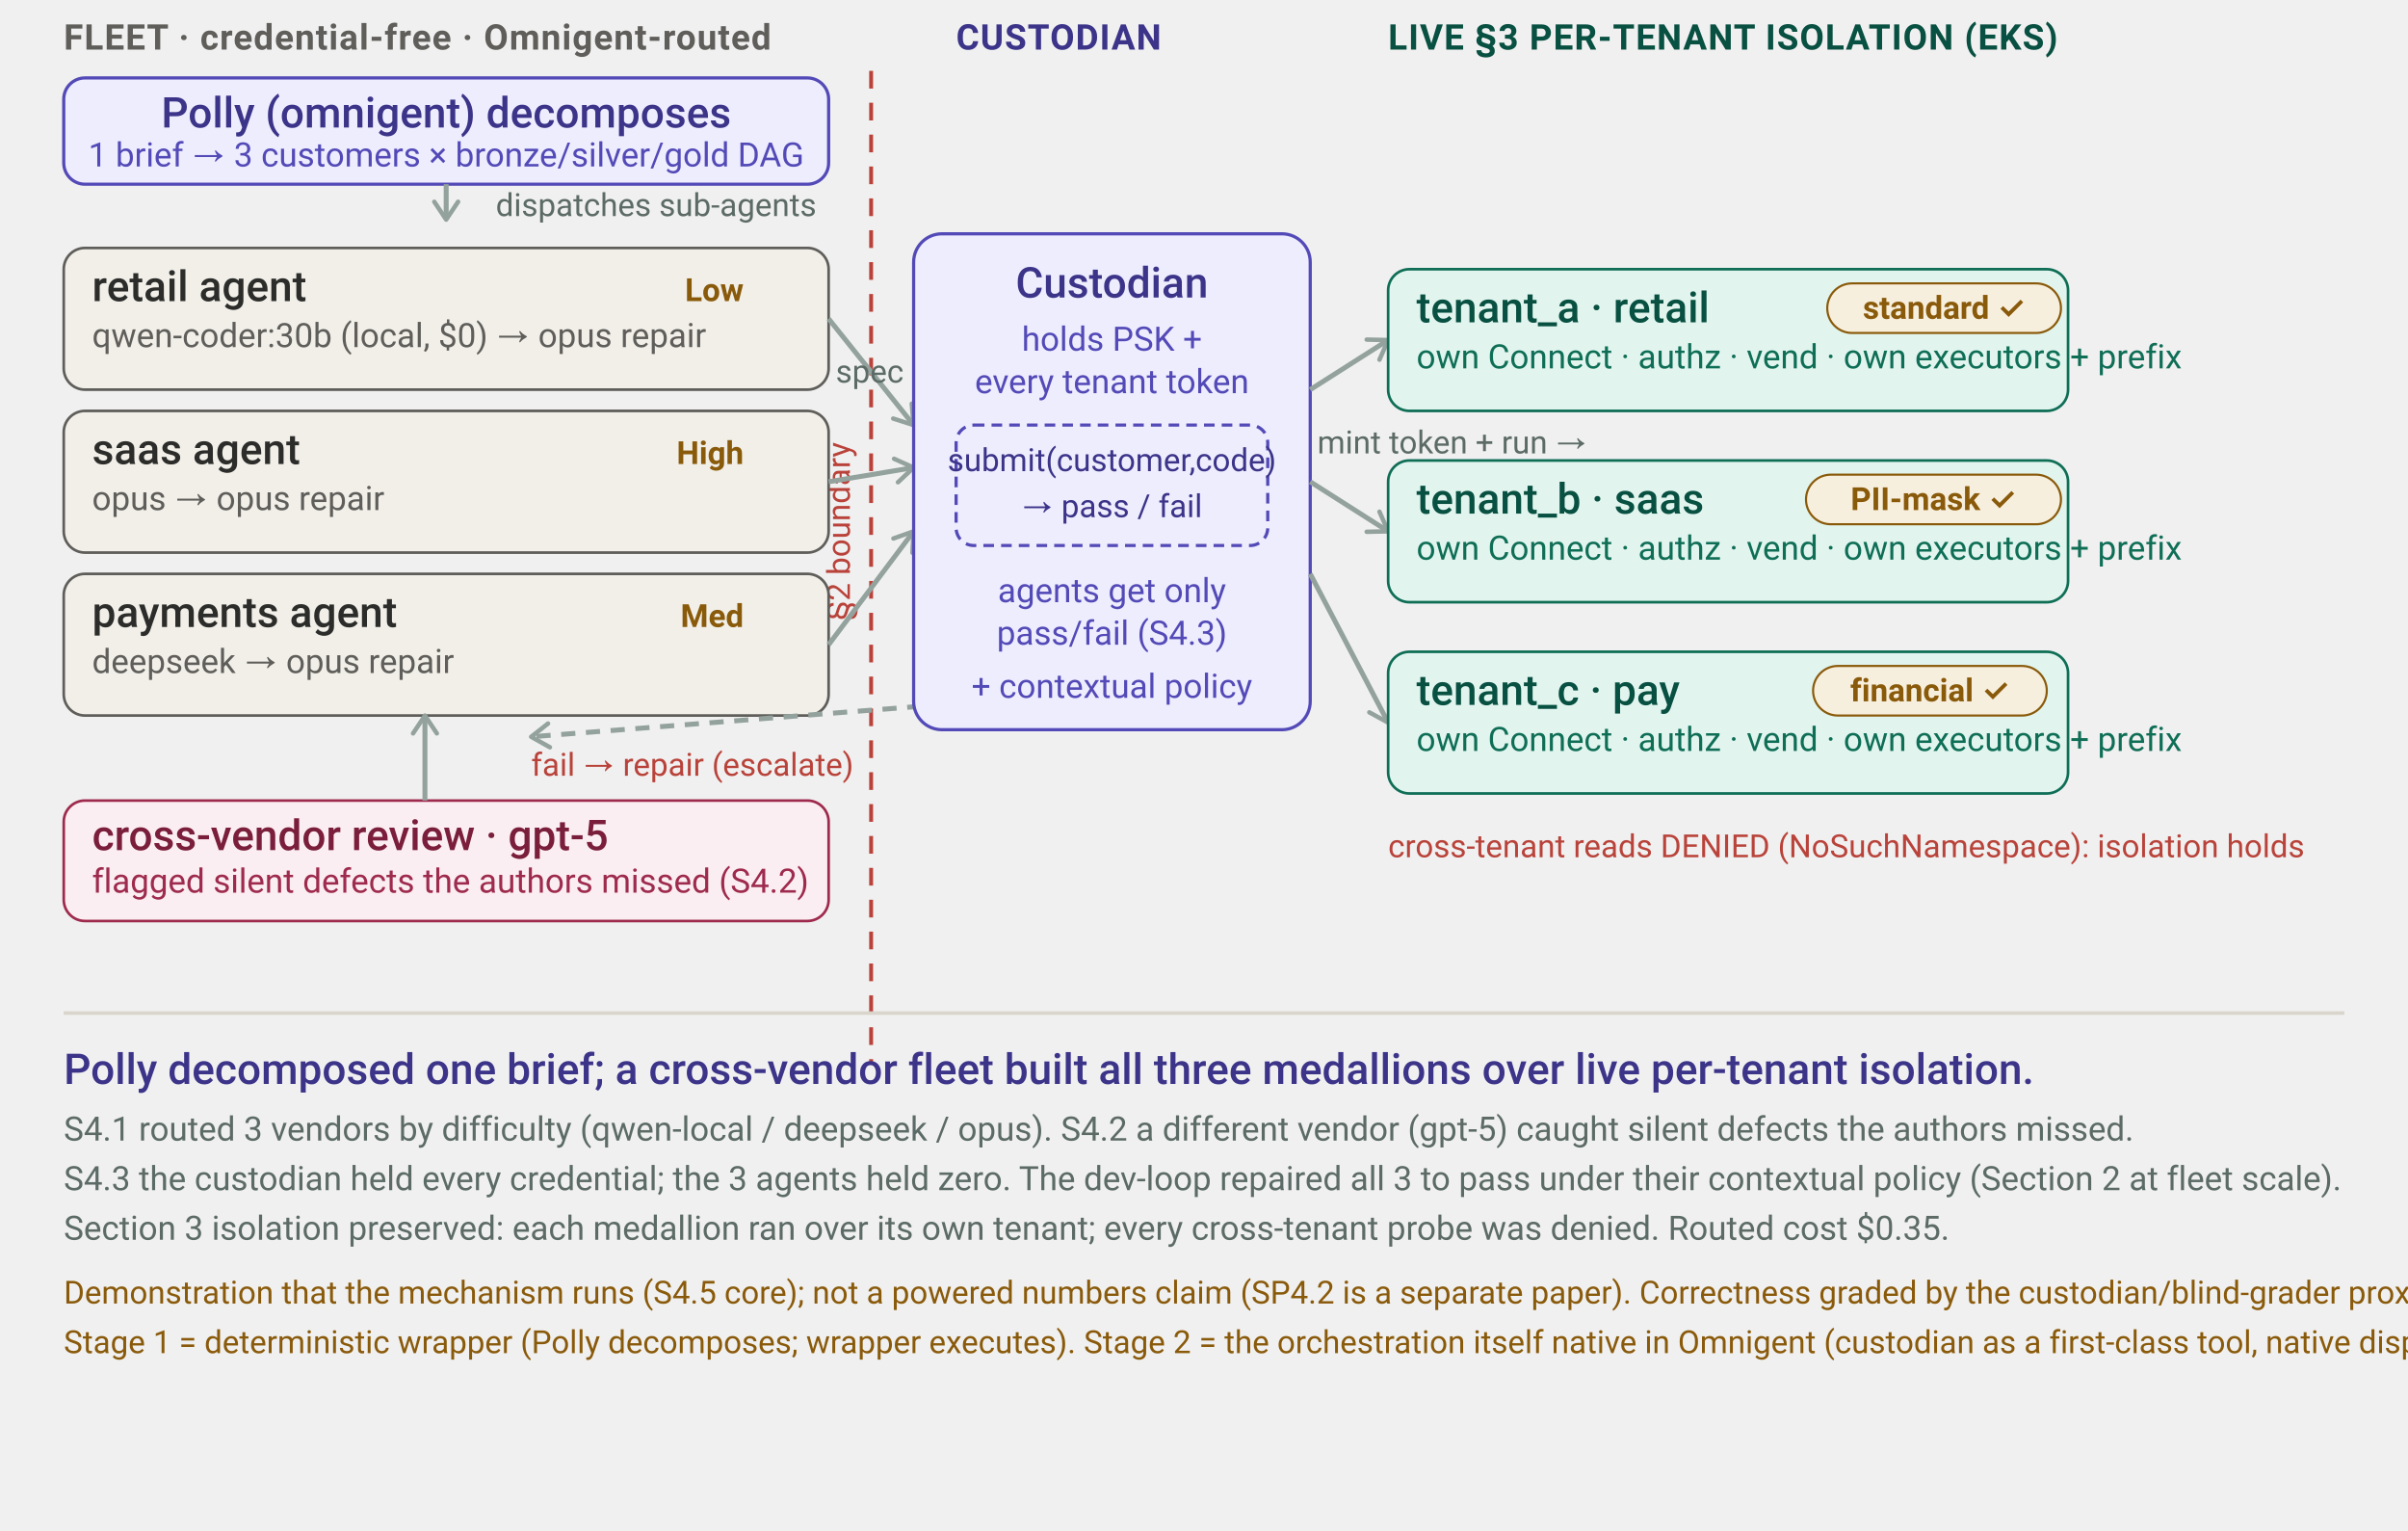
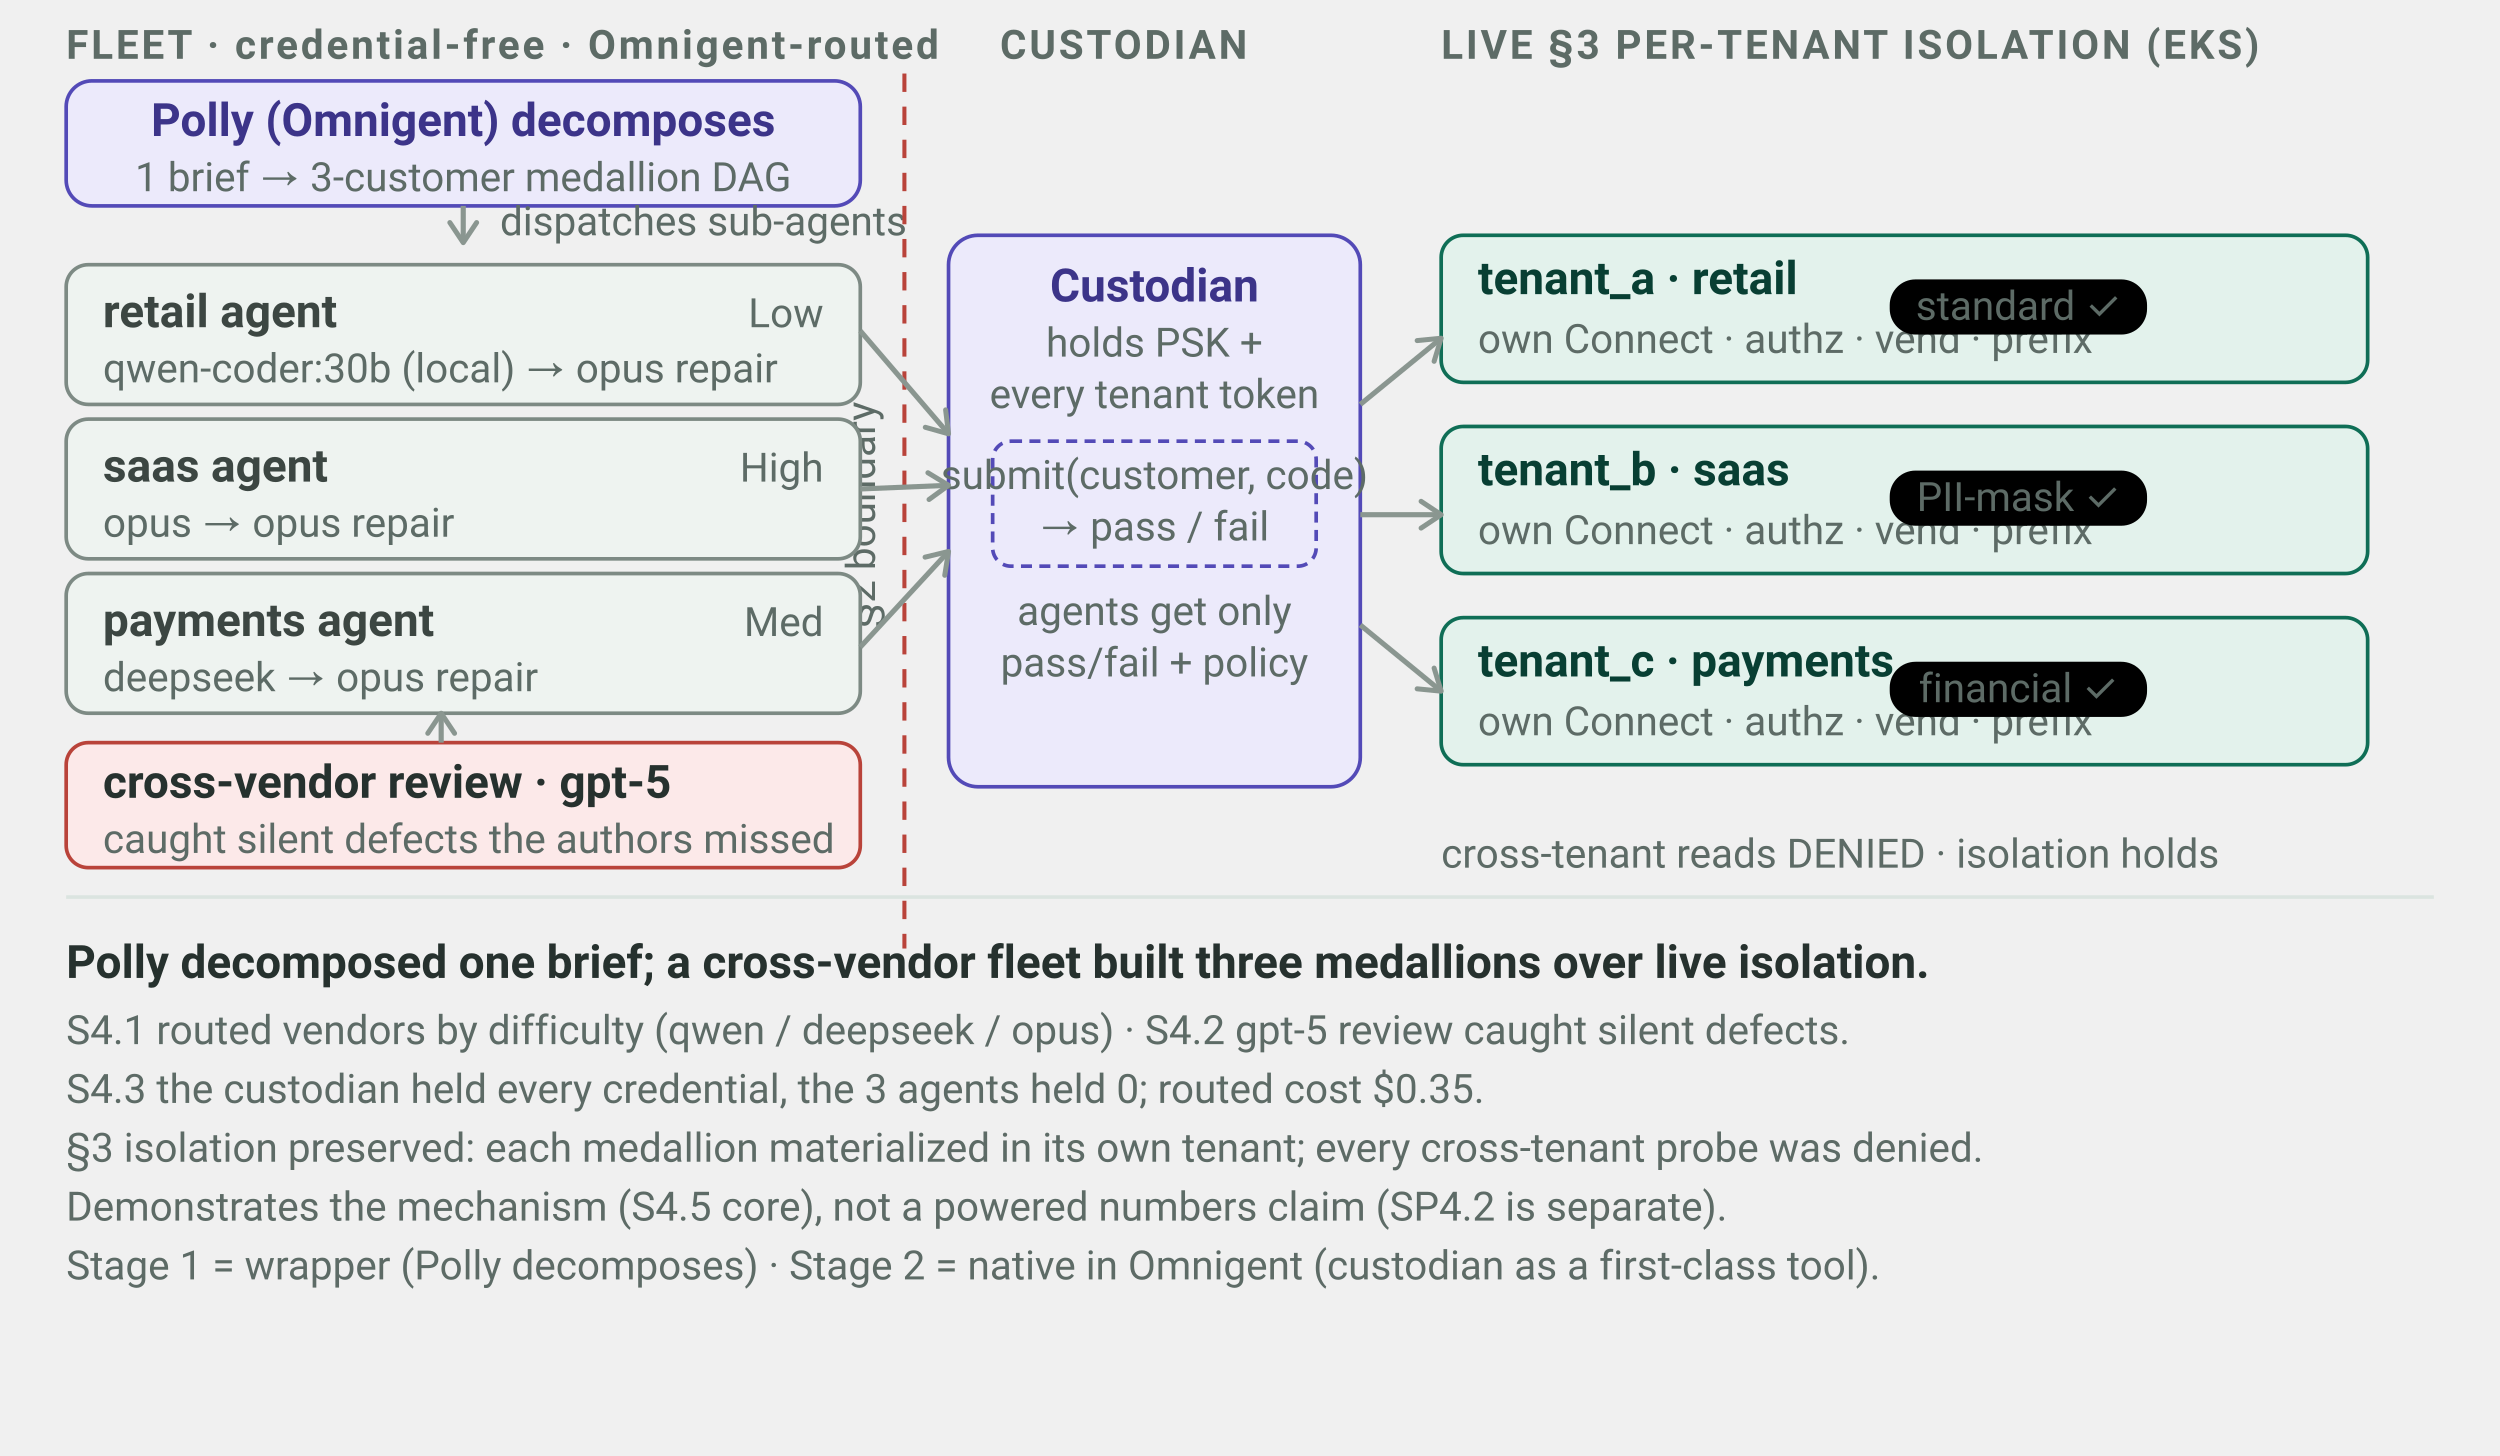
- <svg xmlns="http://www.w3.org/2000/svg" width="100%" viewBox="0 0 680 432" role="img" font-family="ui-sans-serif, system-ui, sans-serif">
+ <svg xmlns="http://www.w3.org/2000/svg" width="100%" viewBox="0 0 680 396" role="img" font-family="ui-sans-serif, system-ui, sans-serif">
  <style>
  text{font-family:ui-sans-serif,system-ui,-apple-system,"Segoe UI",Roboto,Helvetica,Arial,sans-serif}
-   .th{font-size:12px;font-weight:500}.ts{font-size:9.5px}.tn{font-size:9px}
-   .lab{font-size:10px;font-weight:600;letter-spacing:.03em}
-   .arr{stroke:#93a29d;stroke-width:1.4;fill:none}
-   .att rect{fill:#F1EFE8;stroke:#5F5E5A;stroke-width:.75}.att .th{fill:#2C2C2A}.att .ts{fill:#5F5E5A}
-   .cus rect{fill:#EEEDFE;stroke:#534AB7;stroke-width:.9}.cus .th{fill:#3C3489}.cus .ts{fill:#534AB7}
-   .cat rect{fill:#E1F5EE;stroke:#0F6E56;stroke-width:.75}.cat .th{fill:#085041}.cat .ts{fill:#0F6E56}
-   .pol{fill:#F7EFDD;stroke:#8a5a0b;stroke-width:.6}.polt{font-size:9px;font-weight:600;fill:#8a5a0b}
-   .rev rect{fill:#FBEEF2;stroke:#9E2B4E;stroke-width:.75}.rev .th{fill:#7A1E3B}.rev .ts{fill:#9E2B4E}
+   .kick{font-size:11px;font-weight:700;letter-spacing:.07em;fill:#5d6b66}
+   .h{font-size:12.5px;font-weight:600;fill:#26312e}.sub{font-size:11px;fill:#5d6b66}
+   .arr{stroke:#8a9690;stroke-width:1.4;fill:none}
+   .att rect{fill:#eef3f0;stroke:#7d8a84;stroke-width:1}.att .h{fill:#3c4642}
+   .cus rect{fill:#eceafb;stroke:#534ab7;stroke-width:1}.cus .h{fill:#3c3489}
+   .cat rect{fill:#e3f2ec;stroke:#0f6e56;stroke-width:1}.cat .h{fill:#083f33}
+   .pol rect{fill:#f7efdd;stroke:#8a5a0b;stroke-width:.9}
+   .rev rect{fill:#fce9e9;stroke:#b9433a;stroke-width:1}
</style>
  <defs>
-     <marker id="arrow" viewBox="0 0 10 10" refX="8" refY="5" markerWidth="6" markerHeight="6" orient="auto-start-reverse">
-       <path d="M2 1L8 5L2 9" fill="none" stroke="context-stroke" stroke-width="1.5" stroke-linecap="round" stroke-linejoin="round" />
+     <marker id="arrow" viewBox="0 0 10 10" refX="8" refY="5" markerWidth="6.5" markerHeight="6.5" orient="auto-start-reverse">
+       <path d="M2 1 L8 5 L2 9" fill="none" stroke="context-stroke" stroke-width="1.5" stroke-linecap="round" stroke-linejoin="round" />
    </marker>
  </defs>
-   <text x="18" y="14" class="lab" fill="#5F5E5A">FLEET · credential-free · Omnigent-routed</text>
-   <text x="270" y="14" class="lab" fill="#3C3489">CUSTODIAN</text>
-   <text x="392" y="14" class="lab" fill="#085041">LIVE §3 PER-TENANT ISOLATION (EKS)</text>
+   <text x="18" y="16" class="kick" fill="#3c3489">FLEET · credential-free · Omnigent-routed</text>
+   <text x="272" y="16" class="kick" fill="#3c3489">CUSTODIAN</text>
+   <text x="392" y="16" class="kick" fill="#083f33">LIVE §3 PER-TENANT ISOLATION (EKS)</text>
  <g class="cus">
-     <rect x="18" y="22" width="216" height="30" rx="6" />
-     <text x="126" y="36" class="th" text-anchor="middle">Polly (omnigent) decomposes</text>
-     <text x="126" y="47" class="ts" text-anchor="middle">1 brief → 3 customers × bronze/silver/gold DAG</text>
+     <rect x="18" y="22" width="216" height="34" rx="7" />
+     <text x="126" y="37" class="h" text-anchor="middle" fill="#3c3489">Polly (Omnigent) decomposes</text>
+     <text x="126" y="52" class="sub" text-anchor="middle">1 brief → 3-customer medallion DAG</text>
  </g>
-   <line x1="126" y1="52" x2="126" y2="62" class="arr" marker-end="url(#arrow)" />
-   <text x="140" y="61" class="tn" fill="#5c6b66">dispatches sub-agents</text>
-   <line x1="246" y1="20" x2="246" y2="300" stroke="#b9433a" stroke-width="1.1" stroke-dasharray="5 4" />
-   <text x="240" y="150" class="tn" fill="#b9433a" text-anchor="middle" transform="rotate(-90 240 150)">§2 boundary</text>
+   <line x1="126" y1="56" x2="126" y2="66" class="arr" marker-end="url(#arrow)" />
+   <text x="136" y="64" class="sub" fill="#5d6b66">dispatches sub-agents</text>
+   <line x1="246" y1="20" x2="246" y2="258" stroke="#b9433a" stroke-width="1.1" stroke-dasharray="5 4" />
+   <text x="238" y="140" class="sub" fill="#b9433a" text-anchor="middle" transform="rotate(-90 238 140)">§2 boundary</text>
  <g class="att">
-     <rect x="18" y="70" width="216" height="40" rx="6" />
-     <text x="26" y="85" class="th">retail agent</text>
-     <text x="26" y="98" class="ts">qwen-coder:30b (local, $0) → opus repair</text>
-     <text x="210" y="85" class="polt" text-anchor="end">Low</text>
+     <rect x="18" y="72" width="216" height="38" rx="6" />
+     <text x="28" y="89" class="h">retail agent</text>
+     <text x="28" y="104" class="sub">qwen-coder:30b (local) → opus repair</text>
+     <text x="224" y="89" class="sub" fill="#8a5a0b" text-anchor="end">Low</text>
  </g>
  <g class="att">
-     <rect x="18" y="116" width="216" height="40" rx="6" />
-     <text x="26" y="131" class="th">saas agent</text>
-     <text x="26" y="144" class="ts">opus → opus repair</text>
-     <text x="210" y="131" class="polt" text-anchor="end">High</text>
+     <rect x="18" y="114" width="216" height="38" rx="6" />
+     <text x="28" y="131" class="h">saas agent</text>
+     <text x="28" y="146" class="sub">opus → opus repair</text>
+     <text x="224" y="131" class="sub" fill="#8a5a0b" text-anchor="end">High</text>
  </g>
  <g class="att">
-     <rect x="18" y="162" width="216" height="40" rx="6" />
-     <text x="26" y="177" class="th">payments agent</text>
-     <text x="26" y="190" class="ts">deepseek → opus repair</text>
-     <text x="210" y="177" class="polt" text-anchor="end">Med</text>
+     <rect x="18" y="156" width="216" height="38" rx="6" />
+     <text x="28" y="173" class="h">payments agent</text>
+     <text x="28" y="188" class="sub">deepseek → opus repair</text>
+     <text x="224" y="173" class="sub" fill="#8a5a0b" text-anchor="end">Med</text>
  </g>
  <g class="rev">
-     <rect x="18" y="226" width="216" height="34" rx="6" />
-     <text x="26" y="240" class="th">cross-vendor review · gpt-5</text>
-     <text x="26" y="252" class="ts">flagged silent defects the authors missed (S4.2)</text>
+     <rect x="18" y="202" width="216" height="34" rx="6" />
+     <text x="28" y="217" class="h" fill="#8f2f27">cross-vendor review · gpt-5</text>
+     <text x="28" y="232" class="sub" fill="#8f2f27">caught silent defects the authors missed</text>
  </g>
-   <line x1="120" y1="226" x2="120" y2="202" class="arr" marker-end="url(#arrow)" />
-   <line x1="234" y1="90" x2="258" y2="120" class="arr" marker-end="url(#arrow)" />
-   <line x1="234" y1="136" x2="258" y2="132" class="arr" marker-end="url(#arrow)" />
-   <line x1="234" y1="182" x2="258" y2="150" class="arr" marker-end="url(#arrow)" />
-   <text x="236" y="108" class="tn" fill="#5c6b66">spec →</text>
-   <line x1="316" y1="195" x2="150" y2="208" class="arr" marker-end="url(#arrow)" stroke-dasharray="4 3" />
-   <text x="150" y="219" class="tn" fill="#b9433a">fail → repair (escalate)</text>
+   <line x1="120" y1="202" x2="120" y2="194" class="arr" marker-end="url(#arrow)" />
  <g class="cus">
-     <rect x="258" y="66" width="112" height="140" rx="8" />
-     <text x="314" y="84" class="th" text-anchor="middle">Custodian</text>
-     <text x="314" y="99" class="ts" text-anchor="middle">holds PSK +</text>
-     <text x="314" y="111" class="ts" text-anchor="middle">every tenant token</text>
-     <rect x="270" y="120" width="88" height="34" rx="5" fill="#fff" stroke="#534AB7" stroke-width=".5" stroke-dasharray="3 2" />
-     <text x="314" y="133" class="tn" text-anchor="middle" fill="#3C3489">submit(customer,code)</text>
-     <text x="314" y="146" class="tn" text-anchor="middle" fill="#3C3489">→ pass / fail</text>
-     <text x="314" y="170" class="ts" text-anchor="middle">agents get only</text>
-     <text x="314" y="182" class="ts" text-anchor="middle">pass/fail (S4.3)</text>
-     <text x="314" y="197" class="ts" text-anchor="middle">+ contextual policy</text>
+     <rect x="258" y="64" width="112" height="150" rx="8" />
+     <text x="314" y="82" class="h" text-anchor="middle" fill="#3c3489">Custodian</text>
+     <text x="314" y="97" class="sub" text-anchor="middle">holds PSK +</text>
+     <text x="314" y="111" class="sub" text-anchor="middle">every tenant token</text>
+     <rect x="270" y="120" width="88" height="34" rx="5" fill="#ffffff" stroke="#534ab7" stroke-width=".5" stroke-dasharray="3 2" />
+     <text x="314" y="133" class="sub" text-anchor="middle" fill="#3c3489">submit(customer, code)</text>
+     <text x="314" y="147" class="sub" text-anchor="middle" fill="#3c3489">→ pass / fail</text>
+     <text x="314" y="170" class="sub" text-anchor="middle">agents get only</text>
+     <text x="314" y="184" class="sub" text-anchor="middle">pass/fail + policy</text>
  </g>
-   <line x1="370" y1="110" x2="392" y2="96" class="arr" marker-end="url(#arrow)" />
-   <line x1="370" y1="136" x2="392" y2="150" class="arr" marker-end="url(#arrow)" />
-   <line x1="370" y1="162" x2="392" y2="204" class="arr" marker-end="url(#arrow)" />
-   <text x="372" y="128" class="tn" fill="#5c6b66">mint token + run →</text>
+   <line x1="234" y1="90" x2="258" y2="118" class="arr" marker-end="url(#arrow)" />
+   <line x1="234" y1="133" x2="258" y2="132" class="arr" marker-end="url(#arrow)" />
+   <line x1="234" y1="176" x2="258" y2="150" class="arr" marker-end="url(#arrow)" />
  <g class="cat">
-     <rect x="392" y="76" width="192" height="40" rx="6" />
-     <text x="400" y="91" class="th">tenant_a · retail</text>
-     <text x="400" y="104" class="ts">own Connect · authz · vend · own executors + prefix</text>
+     <rect x="392" y="64" width="252" height="40" rx="6" />
+     <text x="402" y="80" class="h" fill="#083f33">tenant_a · retail</text>
+     <text x="402" y="96" class="sub">own Connect · authz · vend · prefix</text>
  </g>
-   <g class="pol">
-     <rect x="392" y="70" width="0" height="0" />
+   <rect class="pol" x="514" y="76" width="70" height="15" rx="7" />
+   <text x="549" y="87" class="sub" fill="#6b4606" text-anchor="middle">standard ✓</text>
+   <g class="cat">
+     <rect x="392" y="116" width="252" height="40" rx="6" />
+     <text x="402" y="132" class="h" fill="#083f33">tenant_b · saas</text>
+     <text x="402" y="148" class="sub">own Connect · authz · vend · prefix</text>
  </g>
-   <rect class="pol" x="516" y="80" width="66" height="14" rx="7" />
-   <text x="549" y="90" class="polt" text-anchor="middle">standard ✓</text>
+   <rect class="pol" x="514" y="128" width="70" height="15" rx="7" />
+   <text x="549" y="139" class="sub" fill="#6b4606" text-anchor="middle">PII-mask ✓</text>
  <g class="cat">
-     <rect x="392" y="130" width="192" height="40" rx="6" />
-     <text x="400" y="145" class="th">tenant_b · saas</text>
-     <text x="400" y="158" class="ts">own Connect · authz · vend · own executors + prefix</text>
+     <rect x="392" y="168" width="252" height="40" rx="6" />
+     <text x="402" y="184" class="h" fill="#083f33">tenant_c · payments</text>
+     <text x="402" y="200" class="sub">own Connect · authz · vend · prefix</text>
  </g>
-   <rect class="pol" x="510" y="134" width="72" height="14" rx="7" />
-   <text x="546" y="144" class="polt" text-anchor="middle">PII-mask ✓</text>
-   <g class="cat">
-     <rect x="392" y="184" width="192" height="40" rx="6" />
-     <text x="400" y="199" class="th">tenant_c · pay</text>
-     <text x="400" y="212" class="ts">own Connect · authz · vend · own executors + prefix</text>
-   </g>
-   <rect class="pol" x="512" y="188" width="66" height="14" rx="7" />
-   <text x="545" y="198" class="polt" text-anchor="middle">financial ✓</text>
-   <text x="392" y="242" class="tn" fill="#b9433a">cross-tenant reads DENIED (NoSuchNamespace): isolation holds</text>
-   <line x1="18" y1="286" x2="662" y2="286" stroke="#d9d5cc" stroke-width="1" />
-   <text x="18" y="306" class="th" fill="#3C3489">Polly decomposed one brief; a cross-vendor fleet built all three medallions over live per-tenant isolation.</text>
-   <text x="18" y="322" class="ts" fill="#5c6b66">S4.1 routed 3 vendors by difficulty (qwen-local / deepseek / opus). S4.2 a different vendor (gpt-5) caught silent defects the authors missed.</text>
-   <text x="18" y="336" class="ts" fill="#5c6b66">S4.3 the custodian held every credential; the 3 agents held zero. The dev-loop repaired all 3 to pass under their contextual policy (Section 2 at fleet scale).</text>
-   <text x="18" y="350" class="ts" fill="#5c6b66">Section 3 isolation preserved: each medallion ran over its own tenant; every cross-tenant probe was denied. Routed cost $0.35.</text>
-   <text x="18" y="368" class="tn" fill="#8a5a0b">Demonstration that the mechanism runs (S4.5 core); not a powered numbers claim (SP4.2 is a separate paper). Correctness graded by the custodian/blind-grader proxy.</text>
-   <text x="18" y="382" class="tn" fill="#8a5a0b">Stage 1 = deterministic wrapper (Polly decomposes; wrapper executes). Stage 2 = the orchestration itself native in Omnigent (custodian as a first-class tool, native dispatch).</text>
+   <rect class="pol" x="514" y="180" width="70" height="15" rx="7" />
+   <text x="549" y="191" class="sub" fill="#6b4606" text-anchor="middle">financial ✓</text>
+   <line x1="370" y1="110" x2="392" y2="92" class="arr" marker-end="url(#arrow)" />
+   <line x1="370" y1="140" x2="392" y2="140" class="arr" marker-end="url(#arrow)" />
+   <line x1="370" y1="170" x2="392" y2="188" class="arr" marker-end="url(#arrow)" />
+   <text x="392" y="236" class="sub" fill="#b9433a">cross-tenant reads DENIED · isolation holds</text>
+   <line x1="18" y1="244" x2="662" y2="244" stroke="#dbe4e0" stroke-width="1" />
+   <text x="18" y="266" class="h" fill="#3c3489">Polly decomposed one brief; a cross-vendor fleet built three medallions over live isolation.</text>
+   <text x="18" y="284" class="sub">S4.1 routed vendors by difficulty (qwen / deepseek / opus) · S4.2 gpt-5 review caught silent defects.</text>
+   <text x="18" y="300" class="sub">S4.3 the custodian held every credential, the 3 agents held 0; routed cost $0.35.</text>
+   <text x="18" y="316" class="sub">§3 isolation preserved: each medallion materialized in its own tenant; every cross-tenant probe was denied.</text>
+   <text x="18" y="332" class="sub" fill="#8a5a0b">Demonstrates the mechanism (S4.5 core), not a powered numbers claim (SP4.2 is separate).</text>
+   <text x="18" y="348" class="sub" fill="#8a5a0b">Stage 1 = wrapper (Polly decomposes) · Stage 2 = native in Omnigent (custodian as a first-class tool).</text>
</svg>
